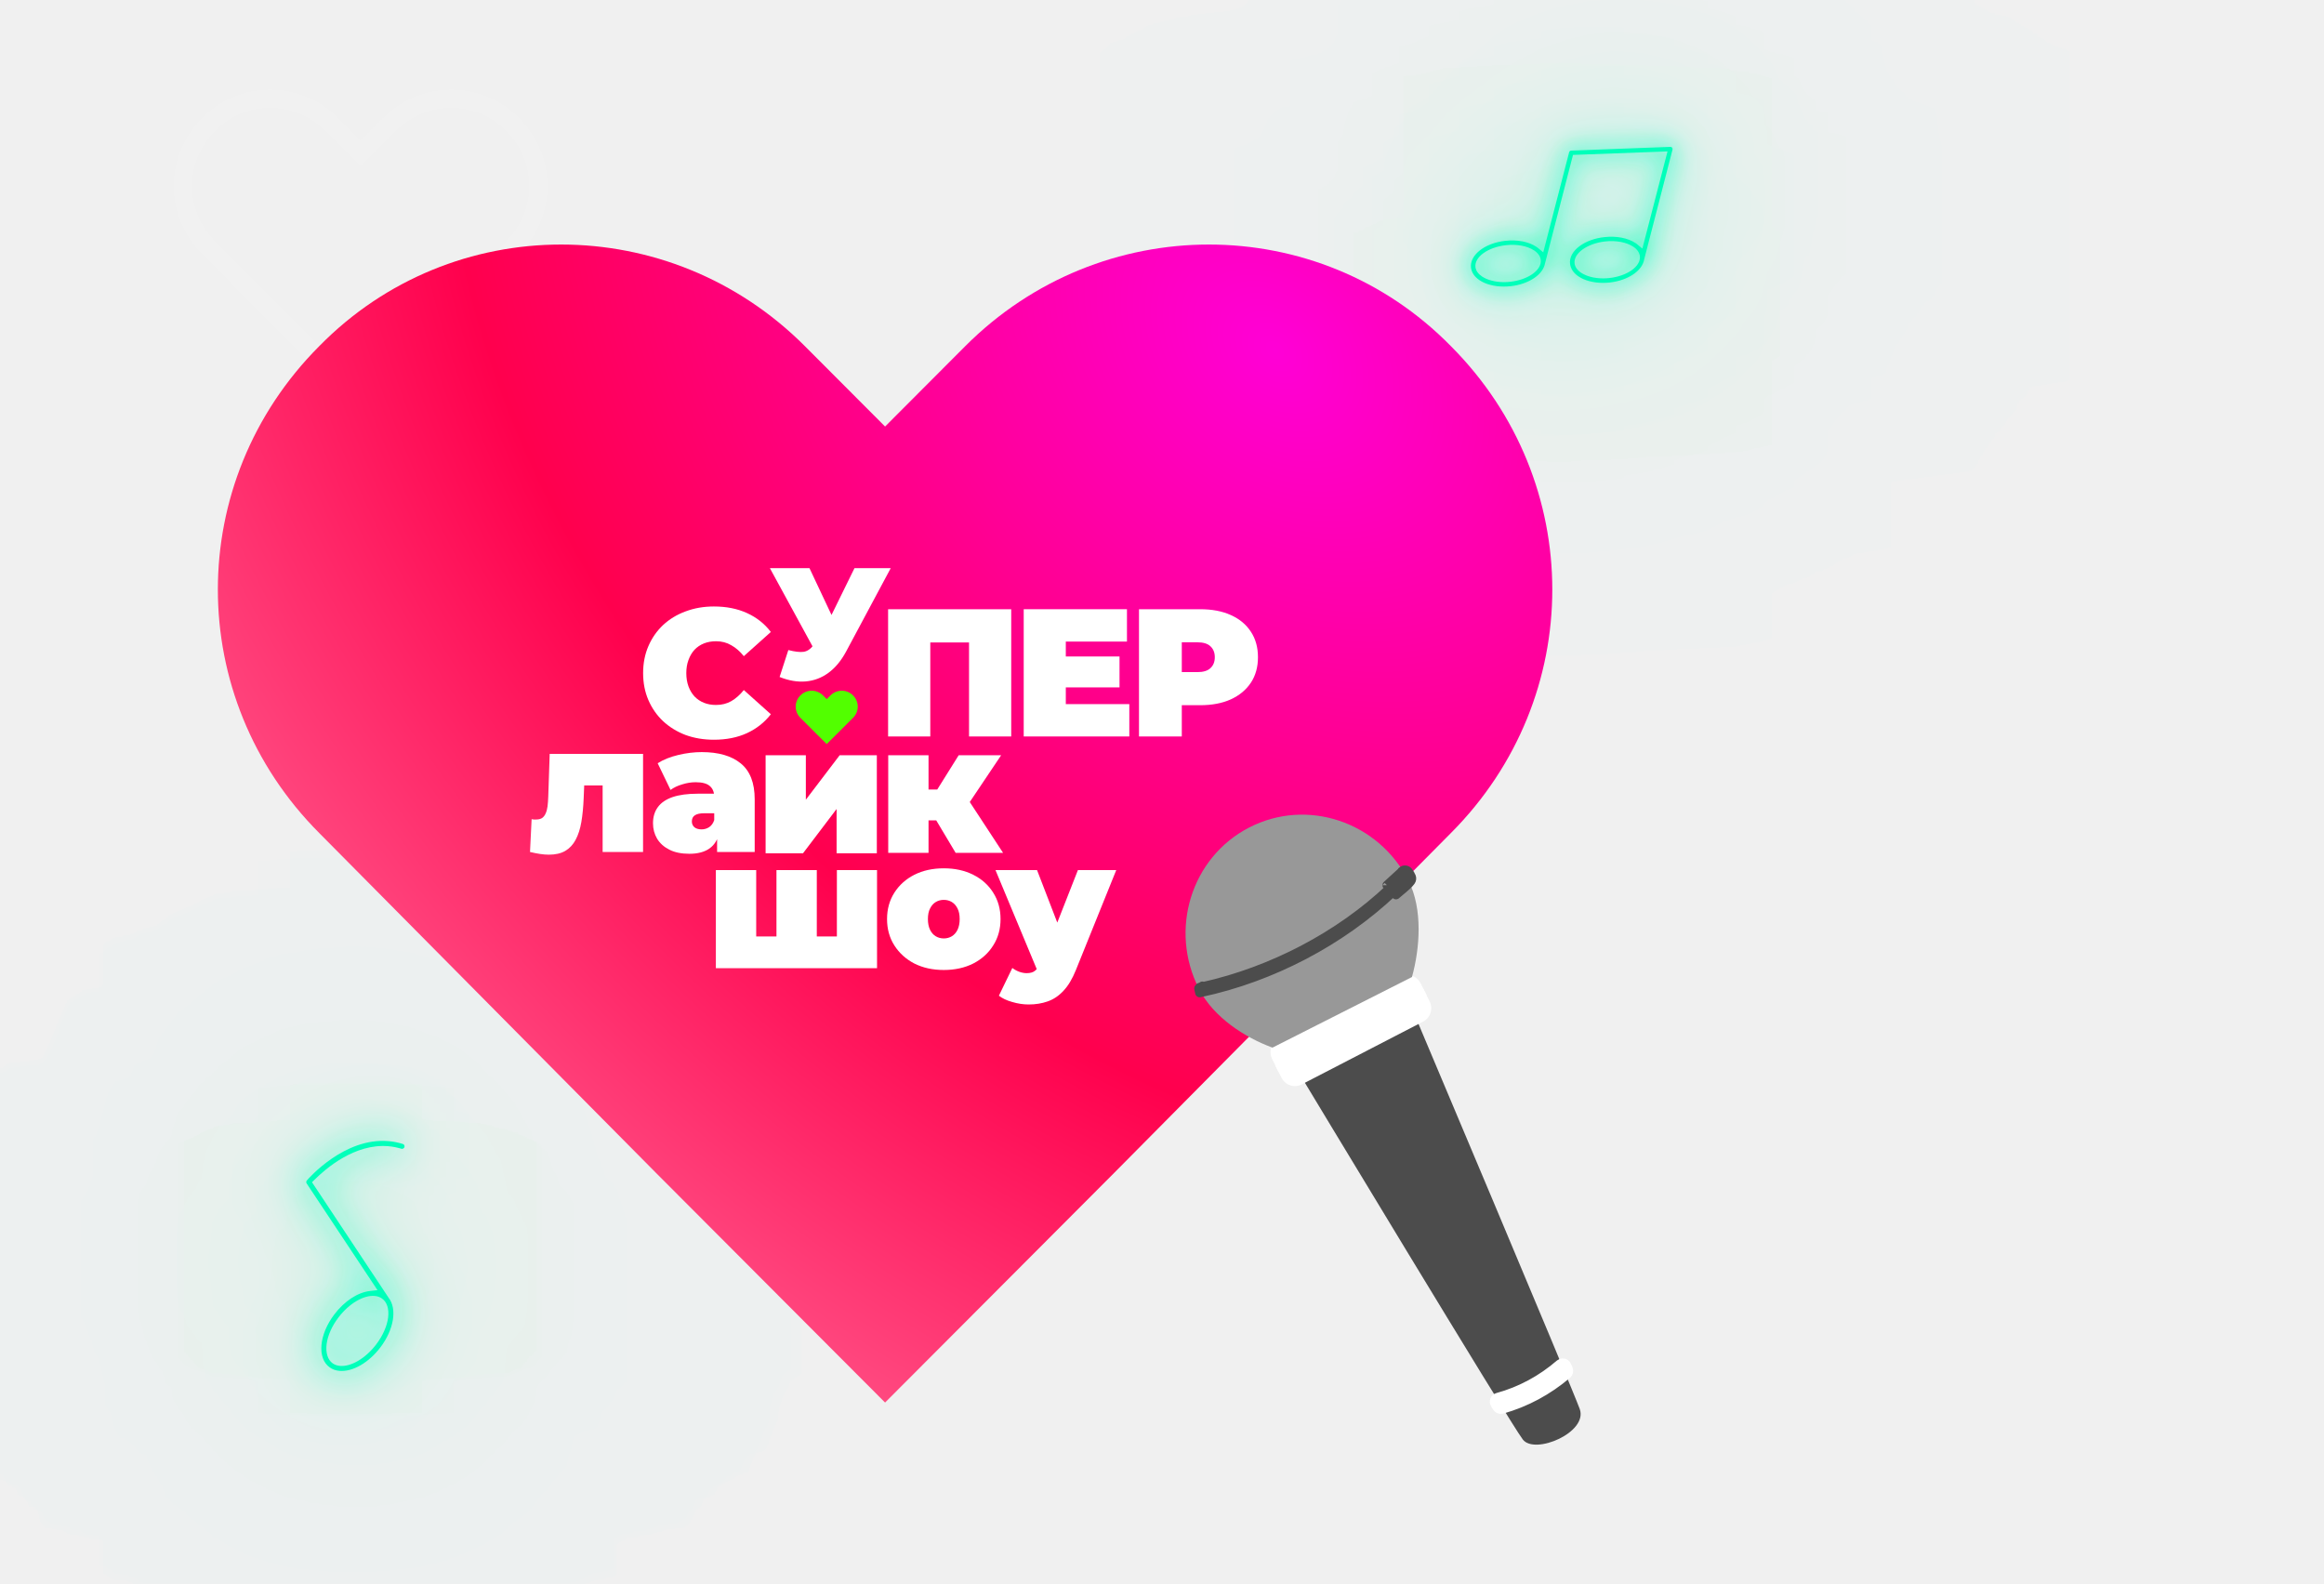
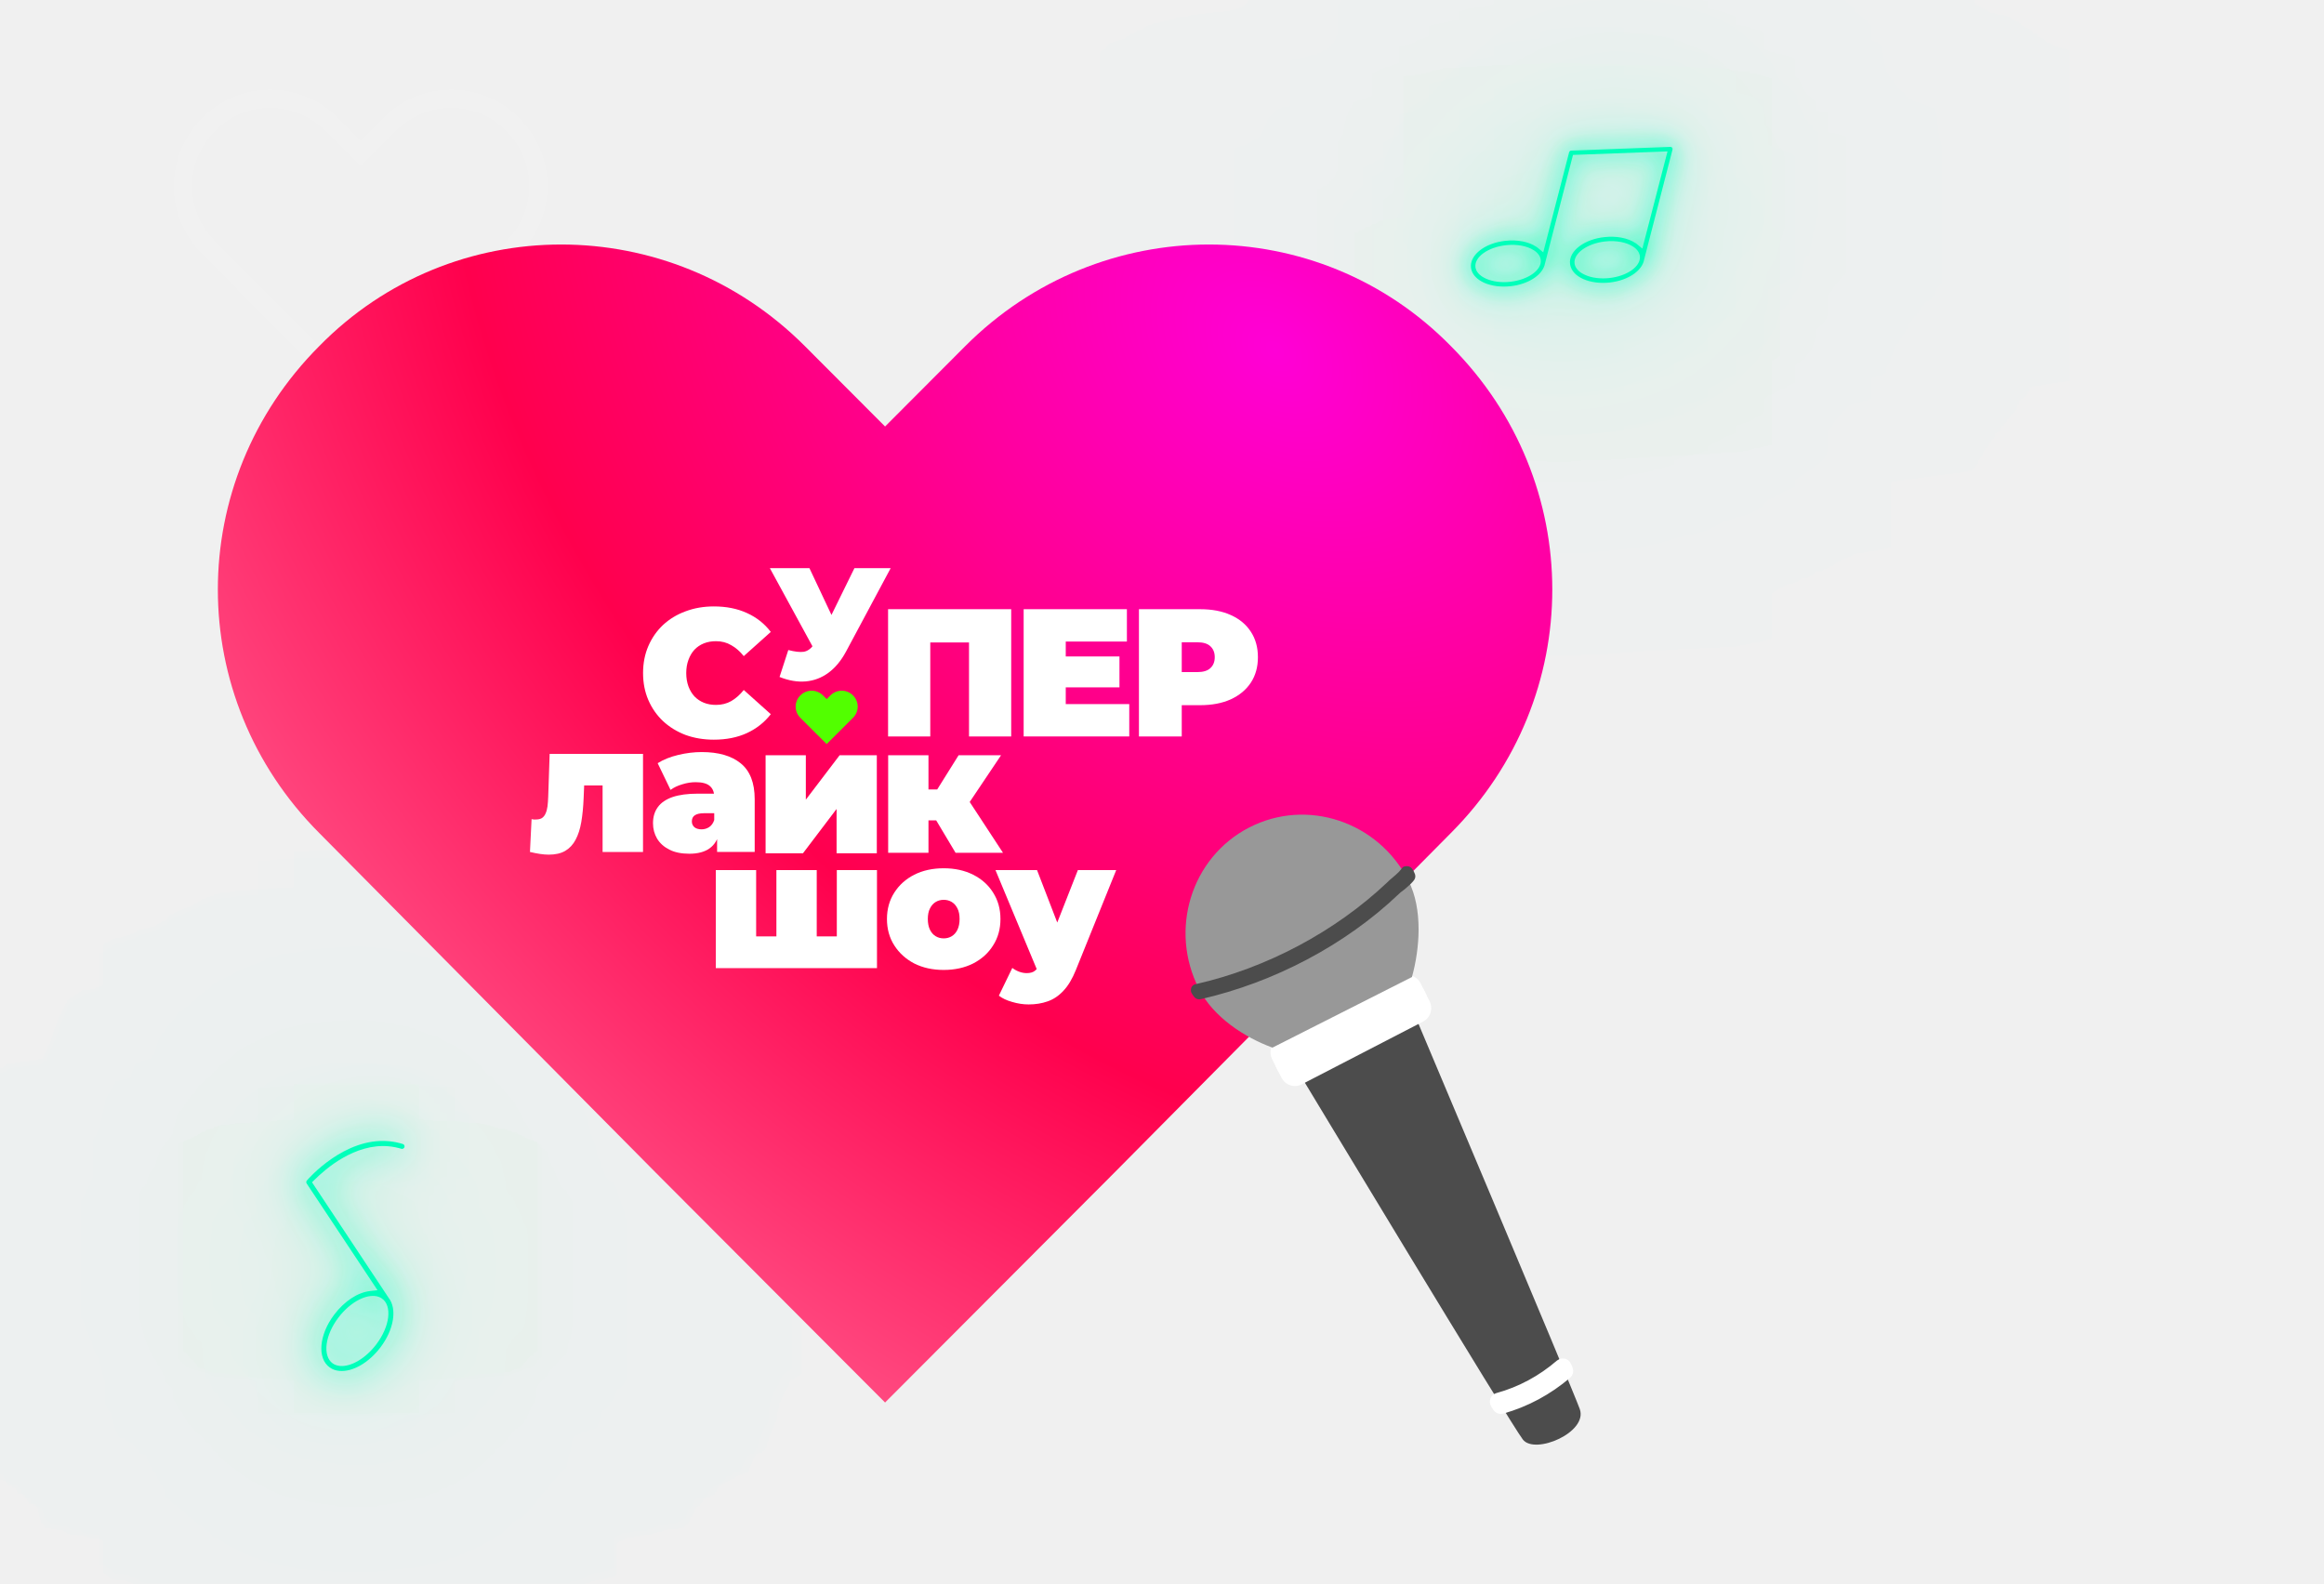
<svg xmlns="http://www.w3.org/2000/svg" width="292" height="199" viewBox="0 0 292 199" fill="none">
-   <g clip-path="url(#clip0_240_15274)">
-     <g filter="url(#filter0_dddddd_240_15274)">
-       <path d="M42.653 172.247C42.182 172.206 41.773 172.057 41.424 171.808C39.822 170.672 40.08 167.69 42.004 165.156C43.278 163.478 44.951 162.379 46.5 162.21L47.43 162.107L38.531 148.701C38.455 148.582 38.461 148.434 38.551 148.328C38.74 148.104 43.259 142.897 48.821 143.38C49.422 143.432 50.024 143.555 50.606 143.733C50.691 143.761 50.759 143.817 50.796 143.891C50.833 143.964 50.839 144.05 50.817 144.133C50.767 144.27 50.627 144.364 50.475 144.351C49.886 144.172 49.341 144.068 48.797 144.021C44.582 143.656 40.91 146.843 39.524 148.229L39.203 148.547L48.81 163.039C49.927 164.444 49.492 167.057 47.801 169.286C46.326 171.229 44.304 172.39 42.653 172.247ZM47.077 162.832C45.672 162.71 43.847 163.796 42.523 165.541C41.715 166.602 41.188 167.779 41.044 168.848C40.896 169.959 41.17 170.853 41.8 171.303C42.053 171.481 42.364 171.593 42.719 171.623C44.117 171.745 45.949 170.659 47.273 168.915C48.981 166.667 49.304 164.079 47.989 163.152C47.736 162.974 47.425 162.863 47.07 162.832L47.077 162.832Z" fill="#00FFBA" />
+   <g clip-path="url(#clip0_957_14382)">
+     <g filter="url(#filter0_dddddd_957_14382)">
+       <path d="M42.655 172.253C42.185 172.212 41.775 172.064 41.426 171.814C39.824 170.678 40.082 167.696 42.006 165.163C43.281 163.485 44.953 162.386 46.503 162.216L47.432 162.113L38.533 148.708C38.457 148.588 38.464 148.44 38.554 148.335C38.743 148.111 43.261 142.904 48.823 143.386C49.425 143.438 50.026 143.561 50.608 143.739C50.693 143.768 50.761 143.823 50.798 143.897C50.835 143.971 50.841 144.056 50.819 144.139C50.77 144.276 50.63 144.37 50.477 144.357C49.888 144.179 49.343 144.075 48.8 144.028C44.585 143.662 40.913 146.85 39.527 148.235L39.205 148.554L48.812 163.046C49.929 164.45 49.494 167.064 47.803 169.292C46.328 171.236 44.307 172.396 42.655 172.253ZM47.079 162.839C45.674 162.717 43.849 163.803 42.525 165.547C41.717 166.608 41.191 167.785 41.047 168.855C40.898 169.966 41.172 170.859 41.802 171.31C42.056 171.487 42.366 171.599 42.721 171.63C44.119 171.751 45.951 170.666 47.276 168.921C48.983 166.673 49.306 164.085 47.991 163.158C47.738 162.981 47.427 162.869 47.072 162.838L47.079 162.839Z" fill="#00FFBA" />
    </g>
-     <g filter="url(#filter1_dddddd_240_15274)">
-       <path d="M185.904 35.21C185.272 34.791 184.901 34.24 184.825 33.626C184.741 32.888 185.109 32.146 185.862 31.52C186.683 30.85 187.848 30.401 189.147 30.256C190.652 30.092 192.068 30.366 193.04 31.013C193.133 31.075 193.226 31.136 193.304 31.21L193.901 31.703L197.156 19.128C197.19 19.009 197.289 18.927 197.413 18.921L209.864 18.455C209.926 18.452 209.983 18.468 210.029 18.499C210.055 18.516 210.076 18.529 210.09 18.554C210.149 18.622 210.168 18.717 210.144 18.797L206.578 32.612C206.33 34.049 204.517 35.245 202.26 35.495C201.043 35.628 199.862 35.473 198.928 35.06C198.721 34.967 198.525 34.859 198.349 34.742C197.718 34.322 197.346 33.771 197.27 33.157C197.176 32.368 197.597 31.58 198.45 30.939C199.257 30.333 200.376 29.921 201.598 29.791C203.103 29.627 204.522 29.896 205.494 30.542C205.587 30.604 205.681 30.666 205.758 30.74L206.355 31.233L209.515 19.024L197.641 19.465L194.128 33.077C193.879 34.514 192.066 35.711 189.809 35.96C188.593 36.093 187.412 35.938 186.478 35.525C186.271 35.432 186.074 35.324 185.898 35.207L185.904 35.21ZM192.742 31.459C191.904 30.902 190.583 30.655 189.219 30.808C186.957 31.054 185.237 32.291 185.384 33.56C185.435 34.009 185.729 34.419 186.226 34.75C186.37 34.846 186.536 34.934 186.713 35.015C187.541 35.386 188.648 35.529 189.754 35.404C192.016 35.158 193.736 33.922 193.589 32.653C193.533 32.2 193.242 31.785 192.746 31.454L192.742 31.459ZM205.196 30.989C204.358 30.432 203.037 30.184 201.673 30.338C200.571 30.458 199.526 30.838 198.799 31.378C198.113 31.893 197.767 32.501 197.838 33.09C197.889 33.539 198.183 33.949 198.68 34.279C198.825 34.376 198.99 34.463 199.168 34.544C199.995 34.916 201.102 35.059 202.208 34.934C204.47 34.688 206.19 33.452 206.043 32.183C205.987 31.73 205.696 31.314 205.2 30.984L205.196 30.989Z" fill="#00FFBA" />
+     <g filter="url(#filter1_dddddd_957_14382)">
+       <path d="M185.903 35.211C185.272 34.791 184.9 34.24 184.824 33.626C184.741 32.889 185.108 32.147 185.862 31.521C186.682 30.85 187.847 30.401 189.146 30.256C190.651 30.093 192.067 30.366 193.039 31.013C193.133 31.075 193.226 31.137 193.303 31.211L193.9 31.704L197.155 19.128C197.189 19.01 197.289 18.928 197.413 18.921L209.863 18.456C209.925 18.453 209.982 18.468 210.029 18.499C210.055 18.516 210.075 18.53 210.089 18.554C210.148 18.623 210.167 18.717 210.143 18.798L206.577 32.613C206.329 34.049 204.516 35.246 202.259 35.495C201.043 35.629 199.862 35.474 198.928 35.06C198.721 34.968 198.524 34.859 198.348 34.742C197.717 34.323 197.345 33.772 197.269 33.157C197.176 32.369 197.596 31.581 198.45 30.939C199.256 30.334 200.375 29.921 201.597 29.791C203.102 29.628 204.521 29.896 205.494 30.543C205.587 30.605 205.68 30.667 205.757 30.741L206.354 31.234L209.514 19.024L197.64 19.465L194.127 33.078C193.879 34.514 192.065 35.711 189.808 35.961C188.592 36.094 187.411 35.939 186.477 35.526C186.27 35.433 186.074 35.324 185.898 35.207L185.903 35.211ZM192.741 31.46C191.903 30.903 190.583 30.655 189.218 30.809C186.956 31.055 185.236 32.291 185.383 33.56C185.434 34.01 185.728 34.42 186.225 34.75C186.37 34.846 186.535 34.934 186.713 35.015C187.54 35.387 188.647 35.53 189.753 35.405C192.015 35.159 193.735 33.922 193.589 32.653C193.532 32.2 193.242 31.785 192.745 31.455L192.741 31.46ZM205.196 30.99C204.357 30.433 203.037 30.185 201.673 30.338C200.57 30.458 199.525 30.838 198.799 31.379C198.112 31.894 197.766 32.502 197.837 33.09C197.888 33.539 198.182 33.95 198.679 34.28C198.824 34.376 198.989 34.464 199.167 34.545C199.994 34.917 201.101 35.059 202.207 34.935C204.469 34.689 206.19 33.452 206.043 32.183C205.986 31.73 205.696 31.315 205.199 30.985L205.196 30.99Z" fill="#00FFBA" />
    </g>
-     <path opacity="0.1" d="M64.409 31.117L64.406 31.12L52.569 43.035L52.566 43.037L45.312 50.289L38.057 43.037L38.054 43.035L26.217 31.12L26.214 31.117C21.902 26.807 21.902 19.953 26.214 15.643L26.214 15.643L26.221 15.636C30.446 11.338 37.379 11.328 41.695 15.643L44.514 18.461L45.312 19.259L46.109 18.461L48.928 15.643C53.244 11.328 60.177 11.338 64.402 15.636L64.402 15.636L64.409 15.643C68.721 19.953 68.721 26.807 64.409 31.117Z" stroke="white" stroke-width="2.257" />
-     <path d="M40.11 104.668L82.422 147.372L111.206 176.227L139.99 147.372L182.301 104.668C199.285 87.643 199.285 60.521 182.301 43.495C165.608 26.47 138.263 26.47 121.279 43.495L111.206 53.594L101.132 43.495C84.149 26.47 56.804 26.47 40.11 43.495C23.127 60.521 23.127 87.643 40.11 104.668Z" fill="url(#paint0_radial_240_15274)" />
-     <path d="M143.109 92.536V76.547H150.789C152.278 76.547 153.561 76.79 154.64 77.278C155.734 77.765 156.577 78.466 157.169 79.379C157.762 80.278 158.058 81.344 158.058 82.577C158.058 83.811 157.762 84.877 157.169 85.775C156.577 86.674 155.734 87.374 154.64 87.877C153.561 88.364 152.278 88.608 150.789 88.608H146.095L148.487 86.3V92.536H143.109ZM148.487 86.894L146.095 84.45H150.447C151.191 84.45 151.738 84.283 152.088 83.948C152.452 83.613 152.635 83.156 152.635 82.577C152.635 81.999 152.452 81.542 152.088 81.207C151.738 80.872 151.191 80.704 150.447 80.704H146.095L148.487 78.26V86.894Z" fill="white" />
-     <path d="M133.549 82.486H140.662V86.369H133.549V82.486ZM133.914 88.471H141.893V92.536H128.625V76.547H141.597V80.613H133.914V88.471Z" fill="white" />
-     <path d="M111.586 92.536V76.547H127.056V92.536H121.755V79.585L122.92 80.727H115.722L116.887 79.585V92.536H111.586Z" fill="white" />
-     <path d="M89.696 92.946C88.419 92.946 87.234 92.748 86.139 92.351C85.06 91.939 84.118 91.36 83.312 90.613C82.522 89.866 81.907 88.981 81.466 87.96C81.025 86.938 80.805 85.81 80.805 84.574C80.805 83.339 81.025 82.211 81.466 81.189C81.907 80.168 82.522 79.283 83.312 78.536C84.118 77.789 85.06 77.217 86.139 76.821C87.234 76.409 88.419 76.203 89.696 76.203C91.261 76.203 92.644 76.478 93.845 77.026C95.061 77.576 96.064 78.368 96.854 79.405L93.457 82.447C92.986 81.853 92.462 81.395 91.884 81.075C91.322 80.74 90.684 80.572 89.969 80.572C89.407 80.572 88.898 80.663 88.442 80.846C87.986 81.029 87.591 81.296 87.256 81.647C86.937 81.998 86.686 82.424 86.504 82.928C86.322 83.416 86.231 83.965 86.231 84.574C86.231 85.184 86.322 85.741 86.504 86.244C86.686 86.732 86.937 87.151 87.256 87.502C87.591 87.853 87.986 88.12 88.442 88.303C88.898 88.486 89.407 88.577 89.969 88.577C90.684 88.577 91.322 88.417 91.884 88.097C92.462 87.761 92.986 87.296 93.457 86.702L96.854 89.744C96.064 90.765 95.061 91.558 93.845 92.122C92.644 92.671 91.261 92.946 89.696 92.946Z" fill="white" />
-     <path d="M99.051 81.679C99.877 81.891 100.523 81.964 100.989 81.898C101.455 81.818 101.868 81.533 102.227 81.042L102.906 80.087L103.306 79.649L107.361 71.391H111.915L106.302 81.878C105.689 83.019 104.95 83.908 104.085 84.544C103.233 85.168 102.287 85.526 101.249 85.619C100.21 85.712 99.111 85.526 97.953 85.062L99.051 81.679ZM103.246 83.331L96.734 71.391H101.708L105.803 80.087L103.246 83.331Z" fill="white" />
-     <path d="M129.243 126.21C128.567 126.21 127.877 126.105 127.172 125.896C126.481 125.701 125.926 125.439 125.506 125.109L127.194 121.624C127.449 121.819 127.735 121.977 128.05 122.097C128.38 122.216 128.695 122.276 128.995 122.276C129.445 122.276 129.791 122.179 130.031 121.984C130.271 121.804 130.466 121.527 130.616 121.152L131.134 119.849L131.494 119.354L135.434 109.328H140.251L135.186 121.872C134.736 122.996 134.21 123.872 133.61 124.502C133.025 125.131 132.364 125.573 131.629 125.828C130.909 126.083 130.113 126.21 129.243 126.21ZM130.436 122.186L125.078 109.328H130.301L133.993 118.904L130.436 122.186Z" fill="white" />
-     <path d="M118.583 121.877C117.193 121.877 115.96 121.607 114.884 121.066C113.822 120.51 112.985 119.752 112.372 118.79C111.76 117.829 111.453 116.725 111.453 115.478C111.453 114.231 111.76 113.127 112.372 112.166C112.985 111.205 113.822 110.453 114.884 109.913C115.96 109.372 117.193 109.102 118.583 109.102C119.973 109.102 121.207 109.372 122.283 109.913C123.359 110.453 124.196 111.205 124.794 112.166C125.407 113.127 125.714 114.231 125.714 115.478C125.714 116.725 125.407 117.829 124.794 118.79C124.196 119.752 123.359 120.51 122.283 121.066C121.207 121.607 119.973 121.877 118.583 121.877ZM118.583 117.912C118.957 117.912 119.293 117.821 119.592 117.641C119.891 117.461 120.13 117.191 120.31 116.83C120.489 116.455 120.579 116.004 120.579 115.478C120.579 114.937 120.489 114.494 120.31 114.149C120.13 113.788 119.891 113.518 119.592 113.338C119.293 113.157 118.957 113.067 118.583 113.067C118.21 113.067 117.873 113.157 117.574 113.338C117.275 113.518 117.036 113.788 116.857 114.149C116.677 114.494 116.588 114.937 116.588 115.478C116.588 116.004 116.677 116.455 116.857 116.83C117.036 117.191 117.275 117.461 117.574 117.641C117.873 117.821 118.21 117.912 118.583 117.912Z" fill="white" />
-     <path d="M98.662 117.661L97.559 118.765V109.328H102.627V118.765L101.501 117.661H106.253L105.15 118.765V109.328H110.195V121.648H89.945V109.328H95.013V118.765L93.91 117.661H98.662Z" fill="white" />
-     <path d="M120.072 107.161L116.711 101.534L120.789 99.158L126.033 107.161H120.072ZM111.602 107.161V94.898H116.666V107.161H111.602ZM115.187 103.081V99.203H119.758V103.081H115.187ZM121.305 101.579L116.554 101.131L120.453 94.898H125.787L121.305 101.579Z" fill="white" />
-     <path d="M96.195 107.218V94.898H101.251V100.481L105.497 94.898H110.17V107.218H105.115V101.649L100.891 107.218H96.195Z" fill="white" />
-     <path d="M90.1 107.05V104.865L89.74 104.279V100.133C89.74 99.532 89.553 99.074 89.178 98.759C88.818 98.443 88.226 98.285 87.401 98.285C86.846 98.285 86.284 98.376 85.714 98.556C85.144 98.721 84.656 98.954 84.251 99.254L82.632 95.897C83.352 95.446 84.214 95.101 85.219 94.861C86.224 94.62 87.206 94.5 88.166 94.5C90.28 94.5 91.915 94.973 93.07 95.919C94.239 96.866 94.824 98.368 94.824 100.426V107.05H90.1ZM86.613 107.276C85.609 107.276 84.769 107.103 84.094 106.757C83.419 106.412 82.909 105.954 82.564 105.383C82.219 104.797 82.047 104.151 82.047 103.445C82.047 102.649 82.249 101.973 82.654 101.417C83.059 100.862 83.674 100.441 84.499 100.156C85.339 99.87 86.396 99.727 87.671 99.727H90.235V102.183H88.481C87.941 102.183 87.543 102.274 87.288 102.454C87.048 102.619 86.928 102.874 86.928 103.22C86.928 103.505 87.033 103.746 87.243 103.941C87.468 104.121 87.768 104.211 88.143 104.211C88.488 104.211 88.803 104.121 89.088 103.941C89.388 103.746 89.605 103.445 89.74 103.04L90.393 104.549C90.198 105.466 89.785 106.149 89.155 106.6C88.525 107.05 87.678 107.276 86.613 107.276Z" fill="white" />
-     <path d="M66.594 107.05L66.796 102.927C66.886 102.942 66.976 102.957 67.066 102.972C67.156 102.972 67.238 102.972 67.313 102.972C67.642 102.972 67.905 102.912 68.1 102.792C68.294 102.657 68.444 102.469 68.549 102.229C68.669 101.974 68.751 101.673 68.796 101.328C68.841 100.967 68.871 100.554 68.886 100.089L69.066 94.727H80.797V107.05H75.718V97.633L76.819 98.692H72.414L73.448 97.565L73.336 100.291C73.291 101.403 73.194 102.402 73.044 103.288C72.894 104.159 72.654 104.902 72.325 105.518C72.01 106.119 71.575 106.585 71.021 106.915C70.482 107.23 69.793 107.388 68.954 107.388C68.624 107.388 68.257 107.358 67.852 107.298C67.463 107.238 67.043 107.155 66.594 107.05Z" fill="white" />
-     <path d="M107.18 90.195L105.213 92.162L103.874 93.49L102.536 92.162L100.569 90.195C99.779 89.41 99.779 88.161 100.569 87.377C101.345 86.593 102.616 86.593 103.406 87.377L103.874 87.842L104.343 87.377C105.132 86.593 106.404 86.593 107.18 87.377C107.969 88.161 107.969 89.41 107.18 90.195Z" fill="#52FF00" />
-     <path d="M198.486 177.035C197.418 174.098 177.702 127.406 177.702 127.406L163.251 134.883C163.251 134.883 189.821 178.94 191.341 180.882C192.861 182.823 199.555 179.973 198.486 177.035Z" fill="#4C4C4C" />
-     <path d="M197.056 172.025L196.887 171.635C196.849 171.521 196.775 171.419 196.672 171.346C196.462 171.198 196.182 171.21 195.99 171.375C193.699 173.353 191.061 174.785 188.158 175.581C187.988 175.627 187.851 175.753 187.788 175.92C187.726 176.088 187.746 176.276 187.842 176.429L188.093 176.827C188.227 177.04 188.483 177.141 188.722 177.074C191.752 176.219 194.501 174.727 196.907 172.683C197.095 172.523 197.155 172.256 197.056 172.025Z" fill="white" stroke="white" stroke-width="1.128" stroke-linejoin="round" />
-     <path d="M161.009 135.408C161.242 135.865 161.635 136.205 162.116 136.365C162.597 136.525 163.107 136.486 163.554 136.255L178.815 128.359C179.261 128.128 179.59 127.733 179.74 127.246C179.891 126.76 179.846 126.24 179.612 125.783L178.813 124.218L160.21 133.843L161.009 135.408Z" fill="white" />
-     <path d="M159.849 133.095C159.618 132.637 159.575 132.117 159.727 131.632C159.88 131.146 160.211 130.752 160.658 130.523L175.954 122.697C176.402 122.468 176.913 122.431 177.393 122.593C177.872 122.755 178.264 123.097 178.496 123.555L179.288 125.123L160.642 134.664L159.849 133.095Z" fill="white" />
-     <path d="M177.406 122.763C178.396 119.203 178.792 114.227 176.966 110.65C173.167 103.21 164.197 100.227 156.931 103.986C149.665 107.746 146.854 116.824 150.653 124.264C152.479 127.84 156.43 130.37 159.883 131.633L177.406 122.763Z" fill="#989898" />
-     <path d="M176.267 109.367C176.515 109.238 176.823 109.317 176.985 109.552C177.052 109.649 177.125 109.768 177.185 109.872C177.236 109.96 177.306 110.087 177.341 110.183C177.406 110.362 177.379 110.559 177.271 110.711C177.028 111.049 176.649 111.387 176.312 111.671C176.183 111.779 176.061 111.879 175.946 111.974C175.735 112.147 175.551 112.299 175.403 112.437C175.403 112.437 175.402 112.437 175.402 112.438L175.045 112.047C175.042 112.05 175.039 112.053 175.036 112.055L175.034 112.058C168.502 118.239 159.829 122.805 150.869 124.717C150.823 124.727 150.778 124.736 150.733 124.746L150.725 124.712L150.61 124.19L150.733 124.112L150.721 124.054C150.773 124.043 150.826 124.032 150.879 124.02L151.082 123.891C151.098 123.916 151.112 123.941 151.127 123.966C159.816 122.029 168.289 117.609 174.621 111.611L174.26 111.224C174.26 111.224 174.261 111.224 174.261 111.223M176.267 109.367L176.071 110.194C176.091 110.222 176.114 110.257 176.137 110.294C175.988 110.446 175.8 110.613 175.588 110.793C175.488 110.877 175.381 110.965 175.273 111.053C175.042 111.243 174.807 111.436 174.634 111.599L174.632 111.601C174.628 111.604 174.625 111.607 174.621 111.611L174.262 111.222C174.262 111.222 174.261 111.223 174.261 111.223M176.267 109.367C176.163 109.421 176.083 109.504 176.032 109.602M176.267 109.367L176.032 109.602M174.261 111.223C174.444 111.048 174.692 110.842 174.936 110.64C175.051 110.545 175.165 110.45 175.27 110.36C175.609 110.072 175.88 109.815 176.032 109.602M174.261 111.223L176.032 109.602" fill="#4C4C4C" stroke="#4C4C4C" stroke-width="1.128" stroke-linejoin="round" />
+     <path opacity="0.1" d="M64.413 31.118L64.41 31.12L52.572 43.035L52.57 43.038L45.315 50.29L38.061 43.038L38.058 43.035L26.221 31.12L26.218 31.118C21.906 26.808 21.906 19.954 26.218 15.643L26.218 15.643L26.225 15.636C30.45 11.339 37.383 11.329 41.699 15.643L44.517 18.461L45.315 19.259L46.113 18.461L48.932 15.643C53.248 11.329 60.181 11.339 64.406 15.636L64.406 15.636L64.413 15.643C68.725 19.954 68.725 26.808 64.413 31.118Z" stroke="white" stroke-width="2.257" />
+     <path d="M40.109 104.664L82.421 147.369L111.205 176.224L139.989 147.369L182.3 104.664C199.284 87.639 199.284 60.517 182.3 43.492C165.607 26.467 138.262 26.467 121.278 43.492L111.205 53.59L101.131 43.492C84.148 26.467 56.803 26.467 40.109 43.492C23.126 60.517 23.126 87.639 40.109 104.664Z" fill="url(#paint0_radial_957_14382)" />
+     <path d="M143.103 92.534V76.544H150.783C152.271 76.544 153.555 76.788 154.634 77.275C155.727 77.762 156.571 78.463 157.163 79.376C157.755 80.275 158.052 81.341 158.052 82.574C158.052 83.808 157.755 84.874 157.163 85.772C156.571 86.671 155.727 87.371 154.634 87.874C153.555 88.361 152.271 88.605 150.783 88.605H146.088L148.481 86.297V92.534H143.103ZM148.481 86.891L146.088 84.447H150.441C151.185 84.447 151.732 84.28 152.081 83.945C152.446 83.61 152.628 83.153 152.628 82.574C152.628 81.996 152.446 81.539 152.081 81.204C151.732 80.869 151.185 80.701 150.441 80.701H146.088L148.481 78.257V86.891Z" fill="white" />
+     <path d="M133.542 82.483H140.655V86.366H133.542V82.483ZM133.907 88.468H141.886V92.534H128.618V76.544H141.59V80.61H133.907V88.468Z" fill="white" />
+     <path d="M111.583 92.534V76.544H127.053V92.534H121.752V79.582L122.917 80.724H115.719L116.885 79.582V92.534H111.583Z" fill="white" />
+     <path d="M89.689 92.939C88.412 92.939 87.227 92.741 86.132 92.344C85.053 91.933 84.111 91.353 83.305 90.606C82.515 89.859 81.9 88.974 81.459 87.953C81.018 86.931 80.798 85.803 80.798 84.568C80.798 83.332 81.018 82.204 81.459 81.183C81.9 80.161 82.515 79.276 83.305 78.529C84.111 77.782 85.053 77.21 86.132 76.814C87.227 76.402 88.412 76.196 89.689 76.196C91.254 76.196 92.637 76.471 93.838 77.02C95.054 77.569 96.057 78.362 96.847 79.398L93.45 82.441C92.979 81.846 92.455 81.388 91.877 81.068C91.315 80.733 90.677 80.565 89.962 80.565C89.4 80.565 88.891 80.656 88.435 80.839C87.979 81.022 87.584 81.289 87.249 81.64C86.93 81.991 86.679 82.418 86.497 82.921C86.315 83.409 86.223 83.958 86.223 84.568C86.223 85.177 86.315 85.734 86.497 86.237C86.679 86.725 86.93 87.145 87.249 87.495C87.584 87.846 87.979 88.113 88.435 88.296C88.891 88.479 89.4 88.57 89.962 88.57C90.677 88.57 91.315 88.41 91.877 88.09C92.455 87.754 92.979 87.289 93.45 86.695L96.847 89.737C96.057 90.758 95.054 91.551 93.838 92.115C92.637 92.665 91.254 92.939 89.689 92.939Z" fill="white" />
+     <path d="M99.046 81.676C99.871 81.889 100.517 81.962 100.983 81.895C101.449 81.816 101.862 81.53 102.222 81.04L102.901 80.084L103.3 79.647L107.355 71.388H111.909L106.296 81.875C105.684 83.016 104.945 83.905 104.079 84.542C103.227 85.165 102.282 85.524 101.243 85.617C100.204 85.709 99.106 85.524 97.947 85.059L99.046 81.676ZM103.24 83.328L96.729 71.388H101.702L105.797 80.084L103.24 83.328Z" fill="white" />
+     <path d="M129.24 126.205C128.565 126.205 127.874 126.101 127.169 125.891C126.478 125.696 125.923 125.434 125.503 125.104L127.191 121.62C127.446 121.814 127.732 121.972 128.047 122.092C128.377 122.212 128.692 122.271 128.992 122.271C129.443 122.271 129.788 122.174 130.028 121.979C130.268 121.799 130.463 121.522 130.613 121.148L131.131 119.844L131.491 119.349L135.431 109.323H140.248L135.183 121.867C134.733 122.991 134.208 123.868 133.607 124.497C133.022 125.126 132.362 125.569 131.626 125.823C130.906 126.078 130.11 126.205 129.24 126.205ZM130.433 122.182L125.075 109.323H130.298L133.99 118.9L130.433 122.182Z" fill="white" />
+     <path d="M118.573 121.871C117.182 121.871 115.949 121.601 114.873 121.06C113.812 120.504 112.975 119.746 112.362 118.785C111.749 117.823 111.442 116.719 111.442 115.472C111.442 114.226 111.749 113.121 112.362 112.16C112.975 111.199 113.812 110.448 114.873 109.907C115.949 109.366 117.182 109.096 118.573 109.096C119.963 109.096 121.196 109.366 122.272 109.907C123.348 110.448 124.186 111.199 124.783 112.16C125.396 113.121 125.703 114.226 125.703 115.472C125.703 116.719 125.396 117.823 124.783 118.785C124.186 119.746 123.348 120.504 122.272 121.06C121.196 121.601 119.963 121.871 118.573 121.871ZM118.573 117.906C118.946 117.906 119.283 117.816 119.582 117.635C119.881 117.455 120.12 117.185 120.299 116.824C120.478 116.449 120.568 115.998 120.568 115.472C120.568 114.932 120.478 114.488 120.299 114.143C120.12 113.782 119.881 113.512 119.582 113.332C119.283 113.151 118.946 113.061 118.573 113.061C118.199 113.061 117.863 113.151 117.564 113.332C117.265 113.512 117.025 113.782 116.846 114.143C116.667 114.488 116.577 114.932 116.577 115.472C116.577 115.998 116.667 116.449 116.846 116.824C117.025 117.185 117.265 117.455 117.564 117.635C117.863 117.816 118.199 117.906 118.573 117.906Z" fill="white" />
+     <path d="M98.655 117.657L97.551 118.76V109.324H102.619V118.76L101.493 117.657H106.246L105.142 118.76V109.324H110.188V121.643H89.938V109.324H95.006V118.76L93.902 117.657H98.655Z" fill="white" />
+     <path d="M120.065 107.156L116.703 101.53L120.782 99.153L126.025 107.156H120.065ZM111.594 107.156V94.894H116.658V107.156H111.594ZM115.179 103.076V99.198H119.751V103.076H115.179ZM121.297 101.574L116.546 101.126L120.446 94.894H125.779L121.297 101.574Z" fill="white" />
+     <path d="M96.193 107.213V94.894H101.249V100.476L105.495 94.894H110.168V107.213H105.113V101.644L100.889 107.213H96.193Z" fill="white" />
+     <path d="M90.1 107.045V104.859L89.74 104.274V100.128C89.74 99.527 89.553 99.069 89.178 98.753C88.818 98.438 88.226 98.28 87.401 98.28C86.846 98.28 86.284 98.37 85.714 98.55C85.144 98.716 84.656 98.948 84.251 99.249L82.632 95.892C83.352 95.441 84.214 95.096 85.219 94.855C86.224 94.615 87.206 94.495 88.166 94.495C90.28 94.495 91.915 94.968 93.07 95.914C94.239 96.861 94.824 98.363 94.824 100.421V107.045H90.1ZM86.614 107.27C85.609 107.27 84.769 107.098 84.094 106.752C83.419 106.407 82.909 105.948 82.564 105.378C82.219 104.792 82.047 104.146 82.047 103.44C82.047 102.644 82.249 101.968 82.654 101.412C83.059 100.856 83.674 100.436 84.499 100.15C85.339 99.865 86.396 99.722 87.671 99.722H90.235V102.178H88.481C87.941 102.178 87.543 102.268 87.288 102.448C87.048 102.614 86.928 102.869 86.928 103.215C86.928 103.5 87.033 103.74 87.243 103.936C87.468 104.116 87.768 104.206 88.143 104.206C88.488 104.206 88.803 104.116 89.088 103.936C89.388 103.74 89.605 103.44 89.74 103.034L90.393 104.544C90.198 105.46 89.785 106.144 89.156 106.594C88.526 107.045 87.678 107.27 86.614 107.27Z" fill="white" />
+     <path d="M66.588 107.047L66.791 102.924C66.88 102.939 66.97 102.954 67.06 102.969C67.15 102.969 67.233 102.969 67.308 102.969C67.637 102.969 67.899 102.909 68.094 102.789C68.289 102.654 68.439 102.466 68.544 102.226C68.663 101.97 68.746 101.67 68.791 101.324C68.836 100.964 68.866 100.551 68.881 100.085L69.061 94.723H80.792V107.047H75.713V97.629L76.814 98.688H72.409L73.443 97.562L73.331 100.288C73.285 101.399 73.188 102.398 73.038 103.284C72.888 104.156 72.649 104.899 72.319 105.515C72.004 106.116 71.57 106.581 71.016 106.912C70.476 107.227 69.787 107.385 68.948 107.385C68.618 107.385 68.251 107.355 67.847 107.295C67.457 107.235 67.038 107.152 66.588 107.047Z" fill="white" />
+     <path d="M107.174 90.193L105.207 92.159L103.869 93.489L102.53 92.159L100.563 90.193C99.773 89.409 99.773 88.159 100.563 87.375C101.339 86.591 102.611 86.591 103.4 87.375L103.869 87.84L104.337 87.375C105.127 86.591 106.398 86.591 107.174 87.375C107.964 88.159 107.964 89.409 107.174 90.193Z" fill="#52FF00" />
+     <path d="M198.488 177.034C197.419 174.096 177.704 127.405 177.704 127.405L163.252 134.881C163.252 134.881 189.823 178.939 191.343 180.88C192.863 182.822 199.557 179.971 198.488 177.034Z" fill="#4C4C4C" />
+     <path d="M197.059 172.028L196.89 171.637C196.852 171.523 196.779 171.421 196.676 171.348C196.465 171.2 196.186 171.212 195.994 171.378C193.702 173.355 191.064 174.787 188.161 175.583C187.991 175.63 187.854 175.756 187.792 175.923C187.729 176.09 187.749 176.278 187.845 176.431L188.096 176.829C188.23 177.043 188.487 177.144 188.725 177.076C191.756 176.221 194.504 174.73 196.91 172.686C197.098 172.526 197.159 172.259 197.059 172.028Z" fill="white" stroke="white" stroke-width="1.128" stroke-linejoin="round" />
+     <path d="M161.006 135.403C161.24 135.86 161.633 136.2 162.114 136.36C162.594 136.52 163.105 136.48 163.551 136.249L178.813 128.354C179.259 128.123 179.588 127.728 179.738 127.241C179.889 126.755 179.843 126.235 179.61 125.778L178.811 124.213L160.207 133.838L161.006 135.403Z" fill="white" />
+     <path d="M159.844 133.096C159.612 132.638 159.569 132.118 159.722 131.632C159.874 131.146 160.205 130.753 160.652 130.524L175.949 122.697C176.396 122.468 176.907 122.432 177.387 122.594C177.867 122.756 178.259 123.097 178.49 123.555L179.282 125.124L160.636 134.664L159.844 133.096Z" fill="white" />
+     <path d="M177.404 122.764C178.393 119.203 178.789 114.227 176.963 110.651C173.164 103.211 164.194 100.227 156.928 103.987C149.663 107.746 146.851 116.825 150.65 124.264C152.476 127.841 156.428 130.371 159.88 131.633L177.404 122.764Z" fill="#989898" />
+     <path fill-rule="evenodd" clip-rule="evenodd" d="M177.449 109.184C177.531 109.3 177.613 109.417 177.639 109.504C177.665 109.59 177.76 109.75 177.786 109.837C177.864 110.096 177.842 110.339 177.678 110.576C177.409 110.94 176.998 111.299 176.661 111.588C176.514 111.727 176.397 111.809 176.28 111.891C176.047 112.055 175.899 112.194 175.752 112.332C169.042 118.728 160.083 123.441 150.861 125.546C150.602 125.623 150.29 125.528 150.083 125.308C150.013 125.234 149.987 125.147 149.931 125.117C149.918 125.074 149.905 125.031 149.849 125C149.823 124.914 149.767 124.884 149.754 124.84C149.603 124.65 149.611 124.364 149.676 124.109C149.754 123.897 149.975 123.69 150.247 123.655C159.167 121.641 167.78 117.032 174.282 110.887C174.459 110.693 174.723 110.472 174.987 110.251C175.104 110.169 175.208 110.044 175.325 109.962C175.662 109.672 175.913 109.408 176.047 109.227C176.108 109.114 176.212 108.989 176.372 108.894C176.804 108.764 177.202 108.833 177.449 109.184Z" fill="#4C4C4C" />
  </g>
  <defs>
-     <filter id="filter0_dddddd_240_15274" x="-143.688" y="-38.813" width="376.681" height="393.235" filterUnits="userSpaceOnUse" color-interpolation-filters="sRGB">
+     <filter id="filter0_dddddd_957_14382" x="-143.684" y="-38.81" width="376.68" height="393.24" filterUnits="userSpaceOnUse" color-interpolation-filters="sRGB">
      <feFlood flood-opacity="0" result="BackgroundImageFix" />
      <feColorMatrix in="SourceAlpha" type="matrix" values="0 0 0 0 0 0 0 0 0 0 0 0 0 0 0 0 0 0 127 0" result="hardAlpha" />
      <feOffset />
      <feGaussianBlur stdDeviation="2.169" />
      <feColorMatrix type="matrix" values="0 0 0 0 0 0 0 0 0 1 0 0 0 0 0.729 0 0 0 1 0" />
-       <feBlend mode="normal" in2="BackgroundImageFix" result="effect1_dropShadow_240_15274" />
+       <feBlend mode="normal" in2="BackgroundImageFix" result="effect1_dropShadow_957_14382" />
      <feColorMatrix in="SourceAlpha" type="matrix" values="0 0 0 0 0 0 0 0 0 0 0 0 0 0 0 0 0 0 127 0" result="hardAlpha" />
      <feOffset />
      <feGaussianBlur stdDeviation="4.337" />
      <feColorMatrix type="matrix" values="0 0 0 0 0 0 0 0 0 1 0 0 0 0 0.729 0 0 0 1 0" />
-       <feBlend mode="normal" in2="effect1_dropShadow_240_15274" result="effect2_dropShadow_240_15274" />
+       <feBlend mode="normal" in2="effect1_dropShadow_957_14382" result="effect2_dropShadow_957_14382" />
      <feColorMatrix in="SourceAlpha" type="matrix" values="0 0 0 0 0 0 0 0 0 0 0 0 0 0 0 0 0 0 127 0" result="hardAlpha" />
      <feOffset />
      <feGaussianBlur stdDeviation="15.18" />
      <feColorMatrix type="matrix" values="0 0 0 0 0 0 0 0 0 1 0 0 0 0 0.729 0 0 0 1 0" />
-       <feBlend mode="normal" in2="effect2_dropShadow_240_15274" result="effect3_dropShadow_240_15274" />
+       <feBlend mode="normal" in2="effect2_dropShadow_957_14382" result="effect3_dropShadow_957_14382" />
      <feColorMatrix in="SourceAlpha" type="matrix" values="0 0 0 0 0 0 0 0 0 0 0 0 0 0 0 0 0 0 127 0" result="hardAlpha" />
      <feOffset />
      <feGaussianBlur stdDeviation="30.361" />
      <feColorMatrix type="matrix" values="0 0 0 0 0 0 0 0 0 1 0 0 0 0 0.729 0 0 0 1 0" />
-       <feBlend mode="normal" in2="effect3_dropShadow_240_15274" result="effect4_dropShadow_240_15274" />
+       <feBlend mode="normal" in2="effect3_dropShadow_957_14382" result="effect4_dropShadow_957_14382" />
      <feColorMatrix in="SourceAlpha" type="matrix" values="0 0 0 0 0 0 0 0 0 0 0 0 0 0 0 0 0 0 127 0" result="hardAlpha" />
      <feOffset />
      <feGaussianBlur stdDeviation="52.047" />
      <feColorMatrix type="matrix" values="0 0 0 0 0 0 0 0 0 1 0 0 0 0 0.729 0 0 0 1 0" />
-       <feBlend mode="normal" in2="effect4_dropShadow_240_15274" result="effect5_dropShadow_240_15274" />
+       <feBlend mode="normal" in2="effect4_dropShadow_957_14382" result="effect5_dropShadow_957_14382" />
      <feColorMatrix in="SourceAlpha" type="matrix" values="0 0 0 0 0 0 0 0 0 0 0 0 0 0 0 0 0 0 127 0" result="hardAlpha" />
      <feOffset />
      <feGaussianBlur stdDeviation="91.082" />
      <feColorMatrix type="matrix" values="0 0 0 0 0 0 0 0 0 1 0 0 0 0 0.729 0 0 0 1 0" />
-       <feBlend mode="normal" in2="effect5_dropShadow_240_15274" result="effect6_dropShadow_240_15274" />
-       <feBlend mode="normal" in="SourceGraphic" in2="effect6_dropShadow_240_15274" result="shape" />
+       <feBlend mode="normal" in2="effect5_dropShadow_957_14382" result="effect6_dropShadow_957_14382" />
+       <feBlend mode="normal" in="SourceGraphic" in2="effect6_dropShadow_957_14382" result="shape" />
    </filter>
-     <filter id="filter1_dddddd_240_15274" x="75.158" y="-97.608" width="248.044" height="250.536" filterUnits="userSpaceOnUse" color-interpolation-filters="sRGB">
+     <filter id="filter1_dddddd_957_14382" x="75.923" y="-90.433" width="243.119" height="235.33" filterUnits="userSpaceOnUse" color-interpolation-filters="sRGB">
      <feFlood flood-opacity="0" result="BackgroundImageFix" />
      <feColorMatrix in="SourceAlpha" type="matrix" values="0 0 0 0 0 0 0 0 0 0 0 0 0 0 0 0 0 0 127 0" result="hardAlpha" />
      <feOffset />
      <feGaussianBlur stdDeviation="1.296" />
      <feColorMatrix type="matrix" values="0 0 0 0 0 0 0 0 0 1 0 0 0 0 0.729 0 0 0 1 0" />
-       <feBlend mode="normal" in2="BackgroundImageFix" result="effect1_dropShadow_240_15274" />
+       <feBlend mode="normal" in2="BackgroundImageFix" result="effect1_dropShadow_957_14382" />
      <feColorMatrix in="SourceAlpha" type="matrix" values="0 0 0 0 0 0 0 0 0 0 0 0 0 0 0 0 0 0 127 0" result="hardAlpha" />
      <feOffset />
      <feGaussianBlur stdDeviation="2.593" />
      <feColorMatrix type="matrix" values="0 0 0 0 0 0 0 0 0 1 0 0 0 0 0.729 0 0 0 1 0" />
-       <feBlend mode="normal" in2="effect1_dropShadow_240_15274" result="effect2_dropShadow_240_15274" />
+       <feBlend mode="normal" in2="effect1_dropShadow_957_14382" result="effect2_dropShadow_957_14382" />
      <feColorMatrix in="SourceAlpha" type="matrix" values="0 0 0 0 0 0 0 0 0 0 0 0 0 0 0 0 0 0 127 0" result="hardAlpha" />
      <feOffset />
      <feGaussianBlur stdDeviation="9.074" />
      <feColorMatrix type="matrix" values="0 0 0 0 0 0 0 0 0 1 0 0 0 0 0.729 0 0 0 1 0" />
-       <feBlend mode="normal" in2="effect2_dropShadow_240_15274" result="effect3_dropShadow_240_15274" />
+       <feBlend mode="normal" in2="effect2_dropShadow_957_14382" result="effect3_dropShadow_957_14382" />
      <feColorMatrix in="SourceAlpha" type="matrix" values="0 0 0 0 0 0 0 0 0 0 0 0 0 0 0 0 0 0 127 0" result="hardAlpha" />
      <feOffset />
      <feGaussianBlur stdDeviation="18.148" />
      <feColorMatrix type="matrix" values="0 0 0 0 0 0 0 0 0 1 0 0 0 0 0.729 0 0 0 1 0" />
-       <feBlend mode="normal" in2="effect3_dropShadow_240_15274" result="effect4_dropShadow_240_15274" />
+       <feBlend mode="normal" in2="effect3_dropShadow_957_14382" result="effect4_dropShadow_957_14382" />
      <feColorMatrix in="SourceAlpha" type="matrix" values="0 0 0 0 0 0 0 0 0 0 0 0 0 0 0 0 0 0 127 0" result="hardAlpha" />
      <feOffset />
      <feGaussianBlur stdDeviation="31.111" />
      <feColorMatrix type="matrix" values="0 0 0 0 0 0 0 0 0 1 0 0 0 0 0.729 0 0 0 1 0" />
-       <feBlend mode="normal" in2="effect4_dropShadow_240_15274" result="effect5_dropShadow_240_15274" />
+       <feBlend mode="normal" in2="effect4_dropShadow_957_14382" result="effect5_dropShadow_957_14382" />
      <feColorMatrix in="SourceAlpha" type="matrix" values="0 0 0 0 0 0 0 0 0 0 0 0 0 0 0 0 0 0 127 0" result="hardAlpha" />
      <feOffset />
      <feGaussianBlur stdDeviation="54.444" />
      <feColorMatrix type="matrix" values="0 0 0 0 0 0 0 0 0 1 0 0 0 0 0.729 0 0 0 1 0" />
-       <feBlend mode="normal" in2="effect5_dropShadow_240_15274" result="effect6_dropShadow_240_15274" />
-       <feBlend mode="normal" in="SourceGraphic" in2="effect6_dropShadow_240_15274" result="shape" />
+       <feBlend mode="normal" in2="effect5_dropShadow_957_14382" result="effect6_dropShadow_957_14382" />
+       <feBlend mode="normal" in="SourceGraphic" in2="effect6_dropShadow_957_14382" result="shape" />
    </filter>
-     <radialGradient id="paint0_radial_240_15274" cx="0" cy="0" r="1" gradientUnits="userSpaceOnUse" gradientTransform="translate(160.797 44.717) rotate(134.583) scale(152.157 212.677)">
+     <radialGradient id="paint0_radial_957_14382" cx="0" cy="0" r="1" gradientUnits="userSpaceOnUse" gradientTransform="translate(160.796 44.7136) rotate(134.583) scale(152.157 212.677)">
      <stop stop-color="#FF00D6" />
      <stop offset="0.562" stop-color="#FF004D" />
      <stop offset="1" stop-color="#FF6291" />
    </radialGradient>
-     <clipPath id="clip0_240_15274">
+     <clipPath id="clip0_957_14382">
      <rect width="292" height="199" fill="white" />
    </clipPath>
  </defs>
</svg>
